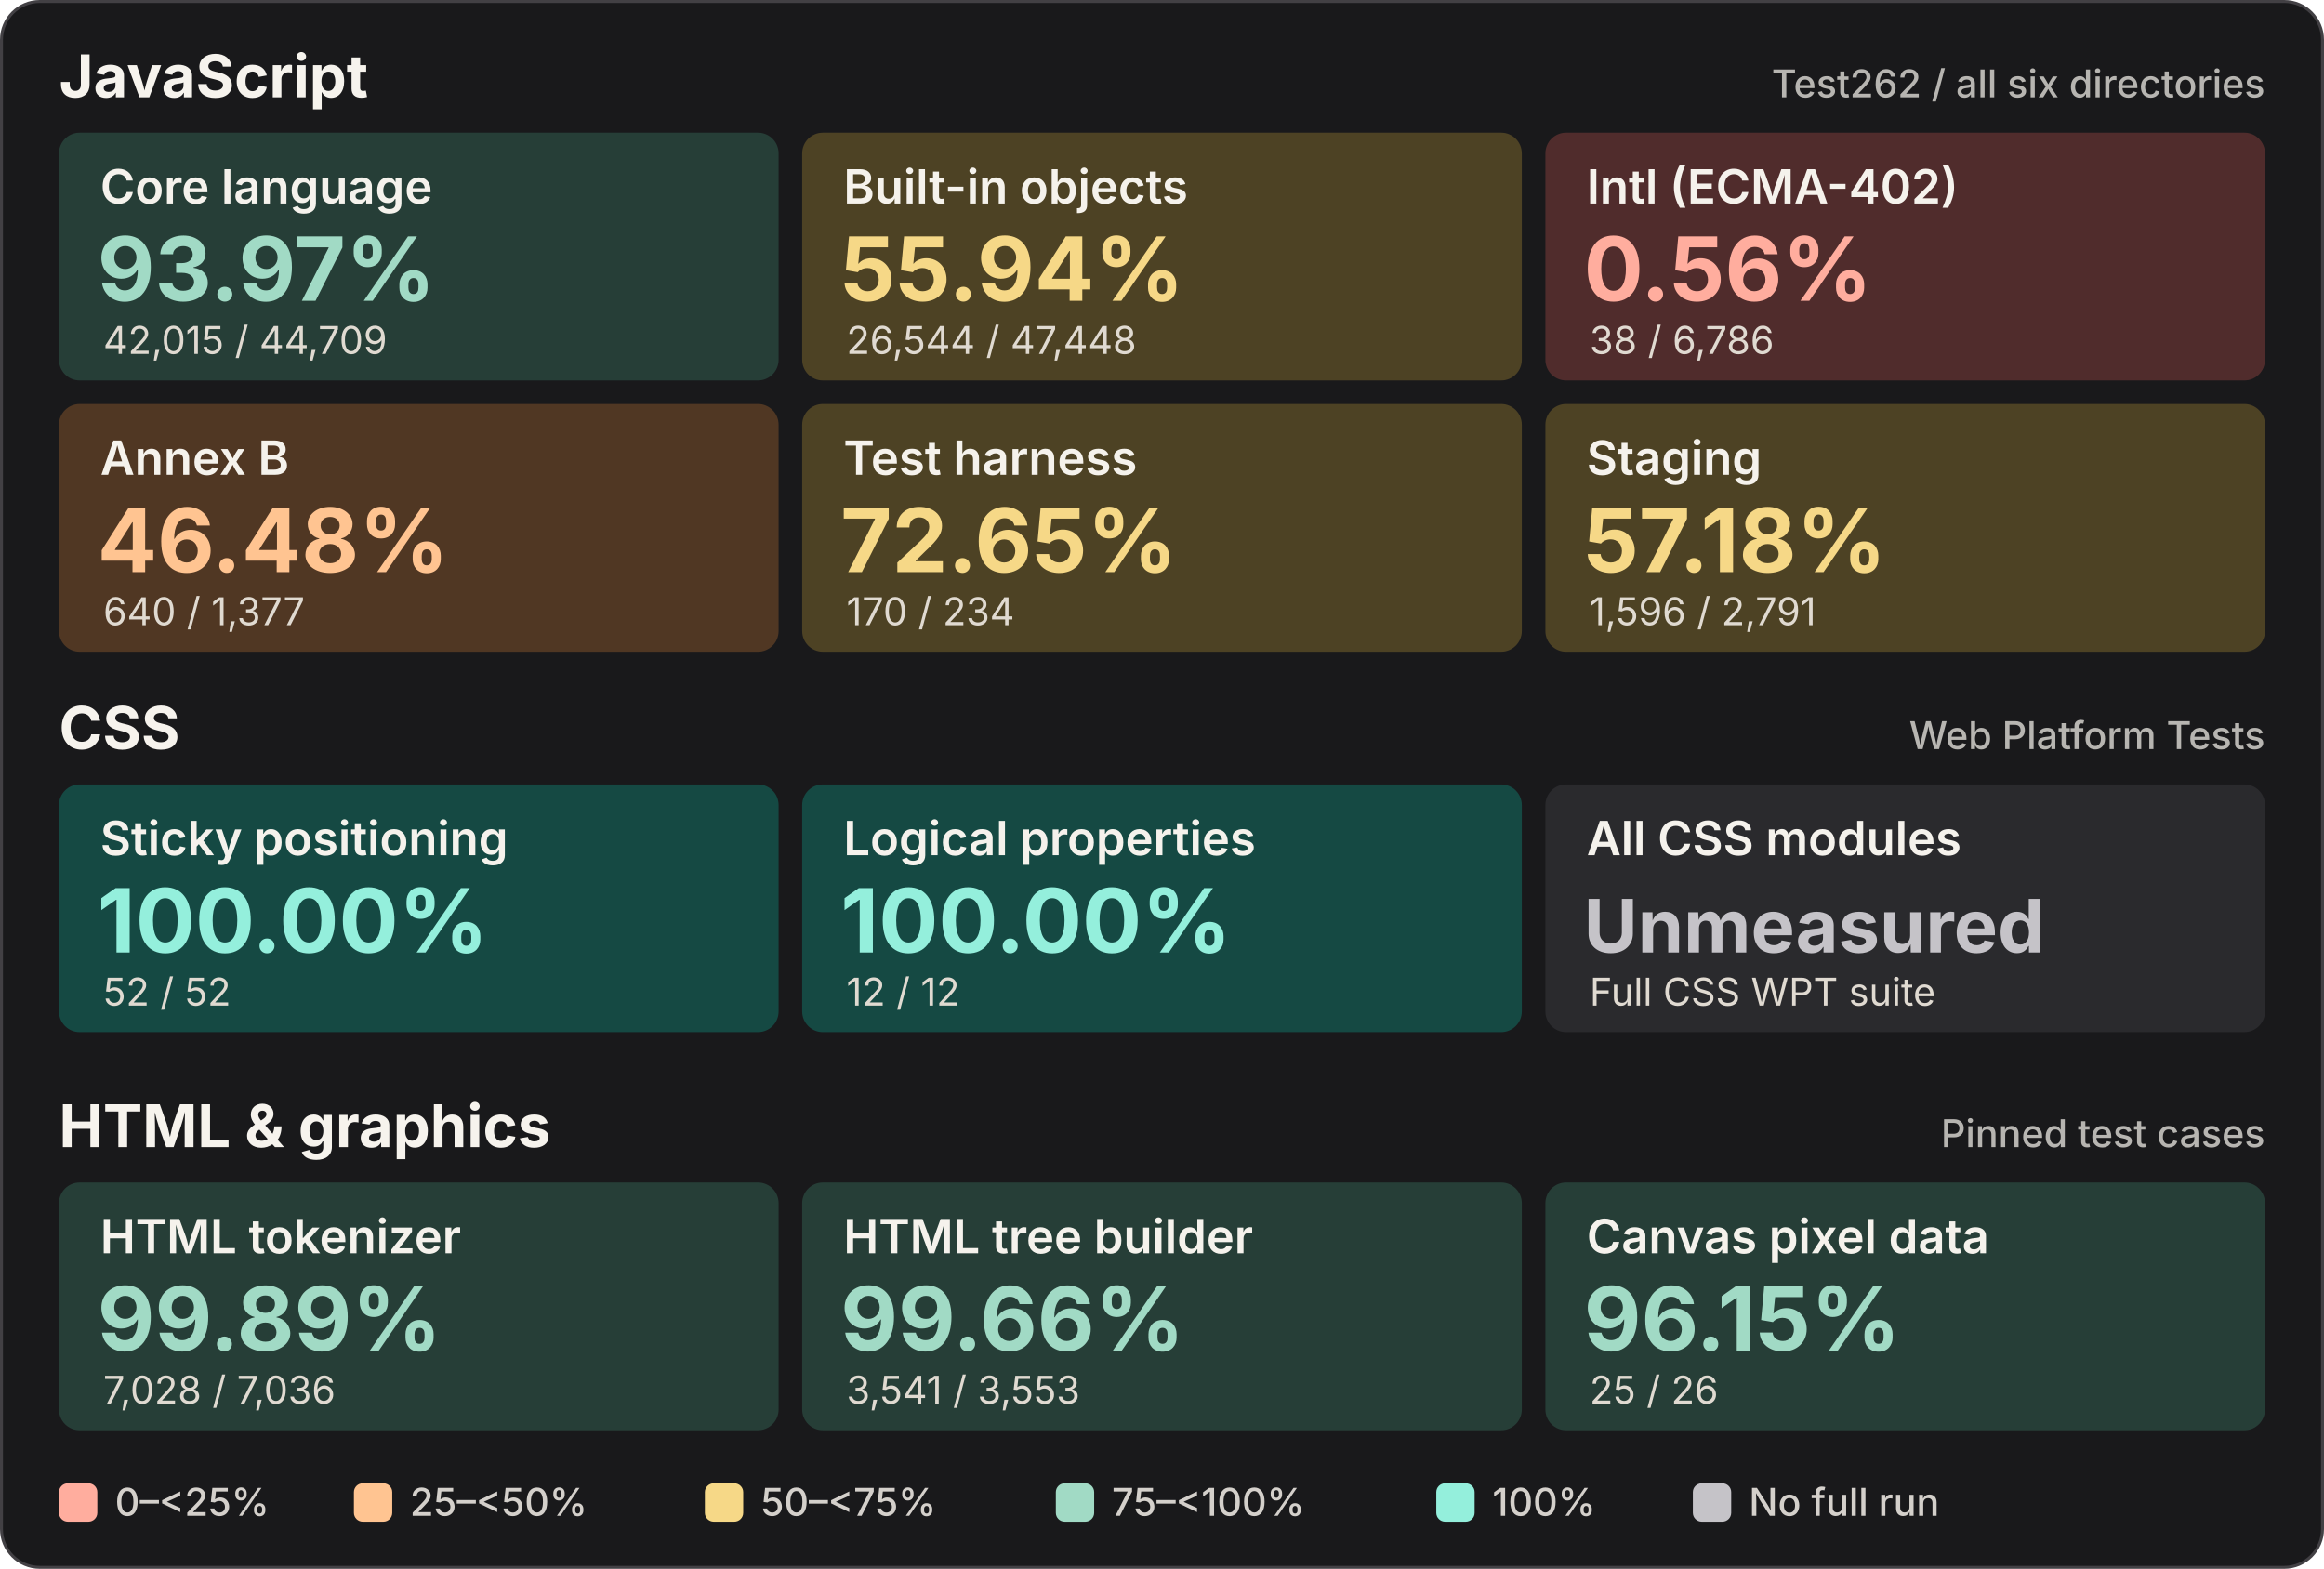
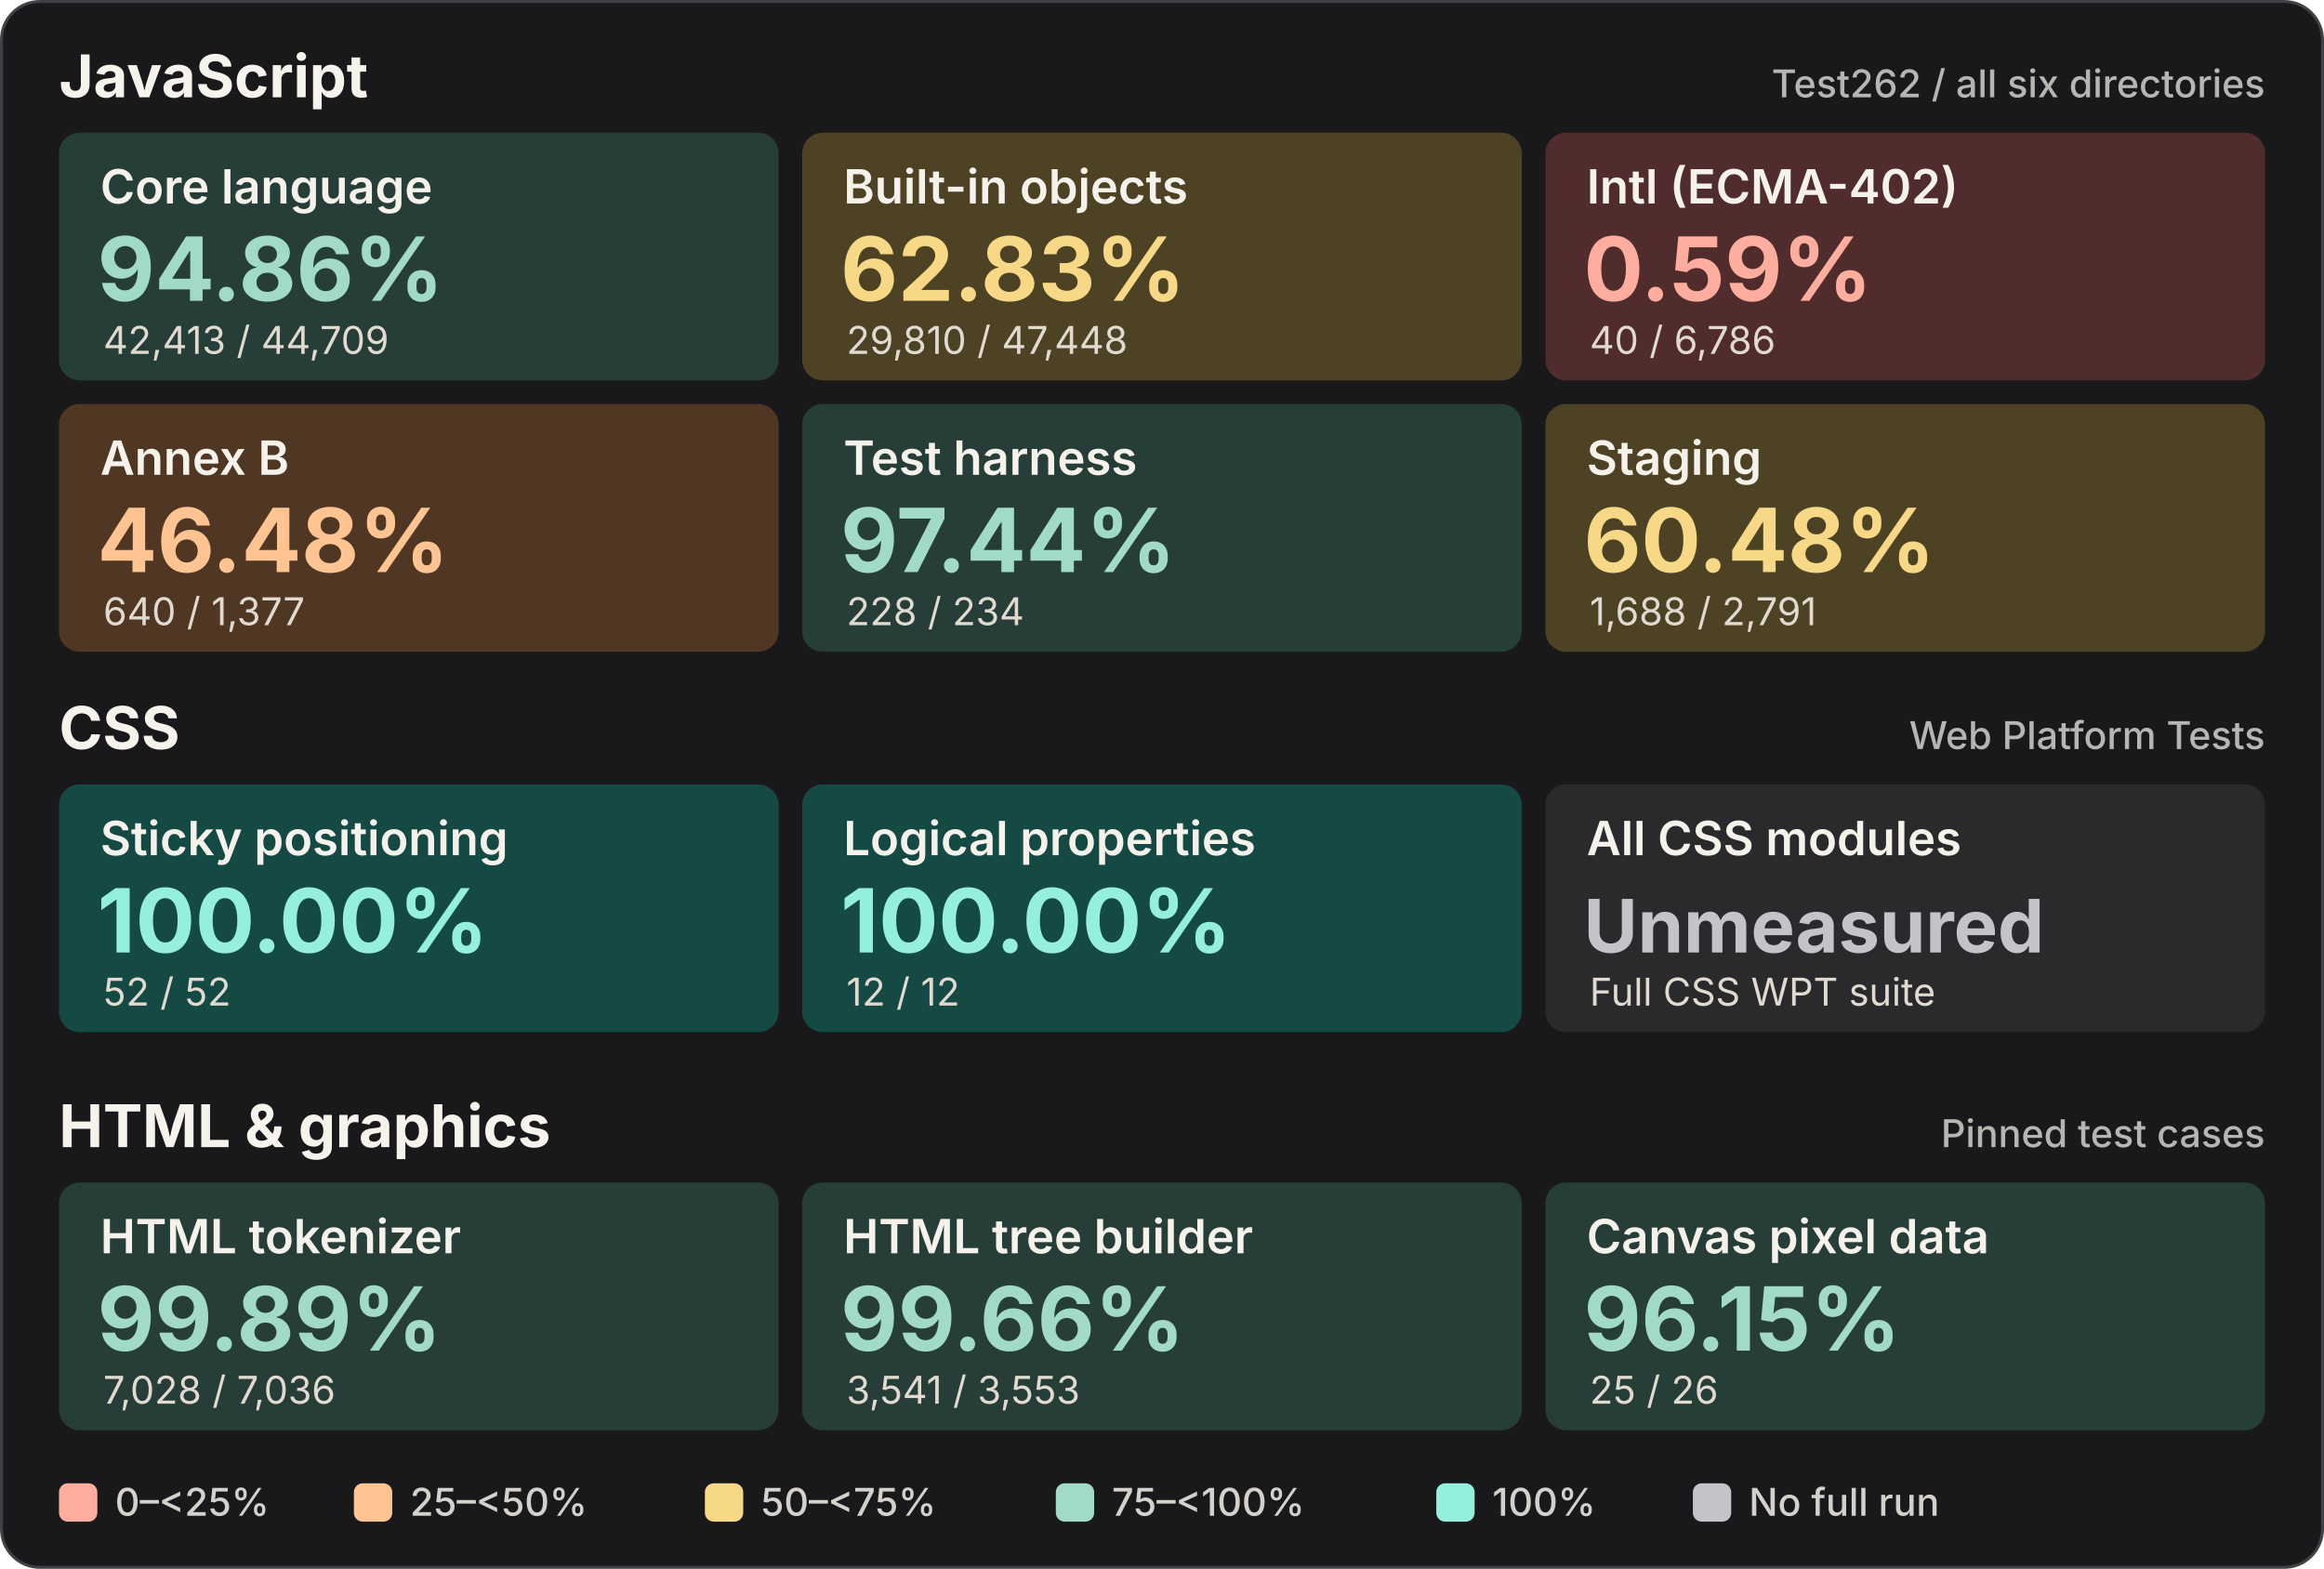
<svg xmlns="http://www.w3.org/2000/svg" width="788" height="532" viewBox="0 0 788 532" role="img" aria-labelledby="chart-title chart-desc">
  <rect x=".5" y=".5" width="787" height="531" rx="13" fill="#19191b" stroke="#424044" />
  <g font-family="system-ui,-apple-system,BlinkMacSystemFont,Segoe UI,sans-serif" style="font-variant-numeric:tabular-nums">
    <text x="20" y="33" font-size="20" fill="#f6f3ed" font-weight="650" text-anchor="start">JavaScript</text>
    <text x="768" y="33" font-size="13" fill="#b7b5b1" font-weight="450" text-anchor="end">Test262  /  all six directories</text>
    <g transform="translate(20 45)">
      <rect width="244" height="84" rx="7" fill="#263e37" />
      <text x="14" y="24" font-size="16" fill="#f5f2ec" font-weight="600" text-anchor="start">Core language</text>
-       <text x="13" y="57" font-size="30" fill="#a1dac5" font-weight="650" text-anchor="start">93.97%</text>
-       <text x="15" y="75" font-size="13" fill="#e0dad1" font-weight="400" text-anchor="start">42,015 / 44,709</text>
+       <text x="13" y="57" font-size="30" fill="#a1dac5" font-weight="650" text-anchor="start">94.86%</text>
+       <text x="15" y="75" font-size="13" fill="#e0dad1" font-weight="400" text-anchor="start">42,413 / 44,709</text>
    </g>
    <g transform="translate(272 45)">
      <rect width="244" height="84" rx="7" fill="#4d4224" />
      <text x="14" y="24" font-size="16" fill="#f5f2ec" font-weight="600" text-anchor="start">Built-in objects</text>
-       <text x="13" y="57" font-size="30" fill="#f6d887" font-weight="650" text-anchor="start">55.94%</text>
-       <text x="15" y="75" font-size="13" fill="#e0dad1" font-weight="400" text-anchor="start">26,544 / 47,448</text>
+       <text x="13" y="57" font-size="30" fill="#f6d887" font-weight="650" text-anchor="start">62.83%</text>
+       <text x="15" y="75" font-size="13" fill="#e0dad1" font-weight="400" text-anchor="start">29,810 / 47,448</text>
    </g>
    <g transform="translate(524 45)">
      <rect width="244" height="84" rx="7" fill="#502c2c" />
      <text x="14" y="24" font-size="16" fill="#f5f2ec" font-weight="600" text-anchor="start">Intl (ECMA-402)</text>
-       <text x="13" y="57" font-size="30" fill="#ffad9e" font-weight="650" text-anchor="start">0.56%</text>
-       <text x="15" y="75" font-size="13" fill="#e0dad1" font-weight="400" text-anchor="start">38 / 6,786</text>
+       <text x="13" y="57" font-size="30" fill="#ffad9e" font-weight="650" text-anchor="start">0.59%</text>
+       <text x="15" y="75" font-size="13" fill="#e0dad1" font-weight="400" text-anchor="start">40 / 6,786</text>
    </g>
    <g transform="translate(20 137)">
      <rect width="244" height="84" rx="7" fill="#503723" />
      <text x="14" y="24" font-size="16" fill="#f5f2ec" font-weight="600" text-anchor="start">Annex B</text>
      <text x="13" y="57" font-size="30" fill="#ffc491" font-weight="650" text-anchor="start">46.48%</text>
      <text x="15" y="75" font-size="13" fill="#e0dad1" font-weight="400" text-anchor="start">640 / 1,377</text>
    </g>
    <g transform="translate(272 137)">
-       <rect width="244" height="84" rx="7" fill="#4d4224" />
+       <rect width="244" height="84" rx="7" fill="#263e37" />
      <text x="14" y="24" font-size="16" fill="#f5f2ec" font-weight="600" text-anchor="start">Test harness</text>
-       <text x="13" y="57" font-size="30" fill="#f6d887" font-weight="650" text-anchor="start">72.65%</text>
-       <text x="15" y="75" font-size="13" fill="#e0dad1" font-weight="400" text-anchor="start">170 / 234</text>
+       <text x="13" y="57" font-size="30" fill="#a1dac5" font-weight="650" text-anchor="start">97.44%</text>
+       <text x="15" y="75" font-size="13" fill="#e0dad1" font-weight="400" text-anchor="start">228 / 234</text>
    </g>
    <g transform="translate(524 137)">
      <rect width="244" height="84" rx="7" fill="#4d4224" />
      <text x="14" y="24" font-size="16" fill="#f5f2ec" font-weight="600" text-anchor="start">Staging</text>
-       <text x="13" y="57" font-size="30" fill="#f6d887" font-weight="650" text-anchor="start">57.18%</text>
-       <text x="15" y="75" font-size="13" fill="#e0dad1" font-weight="400" text-anchor="start">1,596 / 2,791</text>
+       <text x="13" y="57" font-size="30" fill="#f6d887" font-weight="650" text-anchor="start">60.48%</text>
+       <text x="15" y="75" font-size="13" fill="#e0dad1" font-weight="400" text-anchor="start">1,688 / 2,791</text>
    </g>
    <text x="20" y="254" font-size="20" fill="#f6f3ed" font-weight="650" text-anchor="start">CSS</text>
    <text x="768" y="254" font-size="13" fill="#b7b5b1" font-weight="450" text-anchor="end">Web Platform Tests</text>
    <g transform="translate(20 266)">
      <rect width="244" height="84" rx="7" fill="#154943" />
      <text x="14" y="24" font-size="16" fill="#f5f2ec" font-weight="600" text-anchor="start">Sticky positioning</text>
      <text x="13" y="57" font-size="30" fill="#94efdc" font-weight="650" text-anchor="start">100.00%</text>
      <text x="15" y="75" font-size="13" fill="#e0dad1" font-weight="400" text-anchor="start">52 / 52</text>
    </g>
    <g transform="translate(272 266)">
      <rect width="244" height="84" rx="7" fill="#154943" />
      <text x="14" y="24" font-size="16" fill="#f5f2ec" font-weight="600" text-anchor="start">Logical properties</text>
      <text x="13" y="57" font-size="30" fill="#94efdc" font-weight="650" text-anchor="start">100.00%</text>
      <text x="15" y="75" font-size="13" fill="#e0dad1" font-weight="400" text-anchor="start">12 / 12</text>
    </g>
    <g transform="translate(524 266)">
      <rect width="244" height="84" rx="7" fill="#2a2a2d" />
      <text x="14" y="24" font-size="16" fill="#f5f2ec" font-weight="600" text-anchor="start">All CSS modules</text>
      <text x="13" y="57" font-size="25" fill="#c5c3c8" font-weight="650" text-anchor="start">Unmeasured</text>
      <text x="15" y="75" font-size="13" fill="#e0dad1" font-weight="400" text-anchor="start">Full CSS WPT suite</text>
    </g>
    <text x="20" y="389" font-size="20" fill="#f6f3ed" font-weight="650" text-anchor="start">HTML &amp; graphics</text>
    <text x="768" y="389" font-size="13" fill="#b7b5b1" font-weight="450" text-anchor="end">Pinned test cases</text>
    <g transform="translate(20 401)">
      <rect width="244" height="84" rx="7" fill="#263e37" />
      <text x="14" y="24" font-size="16" fill="#f5f2ec" font-weight="600" text-anchor="start">HTML tokenizer</text>
      <text x="13" y="57" font-size="30" fill="#a1dac5" font-weight="650" text-anchor="start">99.89%</text>
      <text x="15" y="75" font-size="13" fill="#e0dad1" font-weight="400" text-anchor="start">7,028 / 7,036</text>
    </g>
    <g transform="translate(272 401)">
      <rect width="244" height="84" rx="7" fill="#263e37" />
      <text x="14" y="24" font-size="16" fill="#f5f2ec" font-weight="600" text-anchor="start">HTML tree builder</text>
      <text x="13" y="57" font-size="30" fill="#a1dac5" font-weight="650" text-anchor="start">99.66%</text>
      <text x="15" y="75" font-size="13" fill="#e0dad1" font-weight="400" text-anchor="start">3,541 / 3,553</text>
    </g>
    <g transform="translate(524 401)">
      <rect width="244" height="84" rx="7" fill="#263e37" />
      <text x="14" y="24" font-size="16" fill="#f5f2ec" font-weight="600" text-anchor="start">Canvas pixel data</text>
      <text x="13" y="57" font-size="30" fill="#a1dac5" font-weight="650" text-anchor="start">96.15%</text>
      <text x="15" y="75" font-size="13" fill="#e0dad1" font-weight="400" text-anchor="start">25 / 26</text>
    </g>
    <rect x="20" y="503" width="13" height="13" rx="3" fill="#ffad9e" />
    <text x="39" y="514" font-size="13" fill="#d4d0cb" font-weight="500" text-anchor="start">0–&lt;25%</text>
    <rect x="120" y="503" width="13" height="13" rx="3" fill="#ffc491" />
    <text x="139" y="514" font-size="13" fill="#d4d0cb" font-weight="500" text-anchor="start">25–&lt;50%</text>
    <rect x="239" y="503" width="13" height="13" rx="3" fill="#f6d887" />
    <text x="258" y="514" font-size="13" fill="#d4d0cb" font-weight="500" text-anchor="start">50–&lt;75%</text>
    <rect x="358" y="503" width="13" height="13" rx="3" fill="#a1dac5" />
    <text x="377" y="514" font-size="13" fill="#d4d0cb" font-weight="500" text-anchor="start">75–&lt;100%</text>
    <rect x="487" y="503" width="13" height="13" rx="3" fill="#94efdc" />
    <text x="506" y="514" font-size="13" fill="#d4d0cb" font-weight="500" text-anchor="start">100%</text>
    <rect x="574" y="503" width="13" height="13" rx="3" fill="#c5c3c8" />
    <text x="593" y="514" font-size="13" fill="#d4d0cb" font-weight="500" text-anchor="start">No full run</text>
  </g>
</svg>
